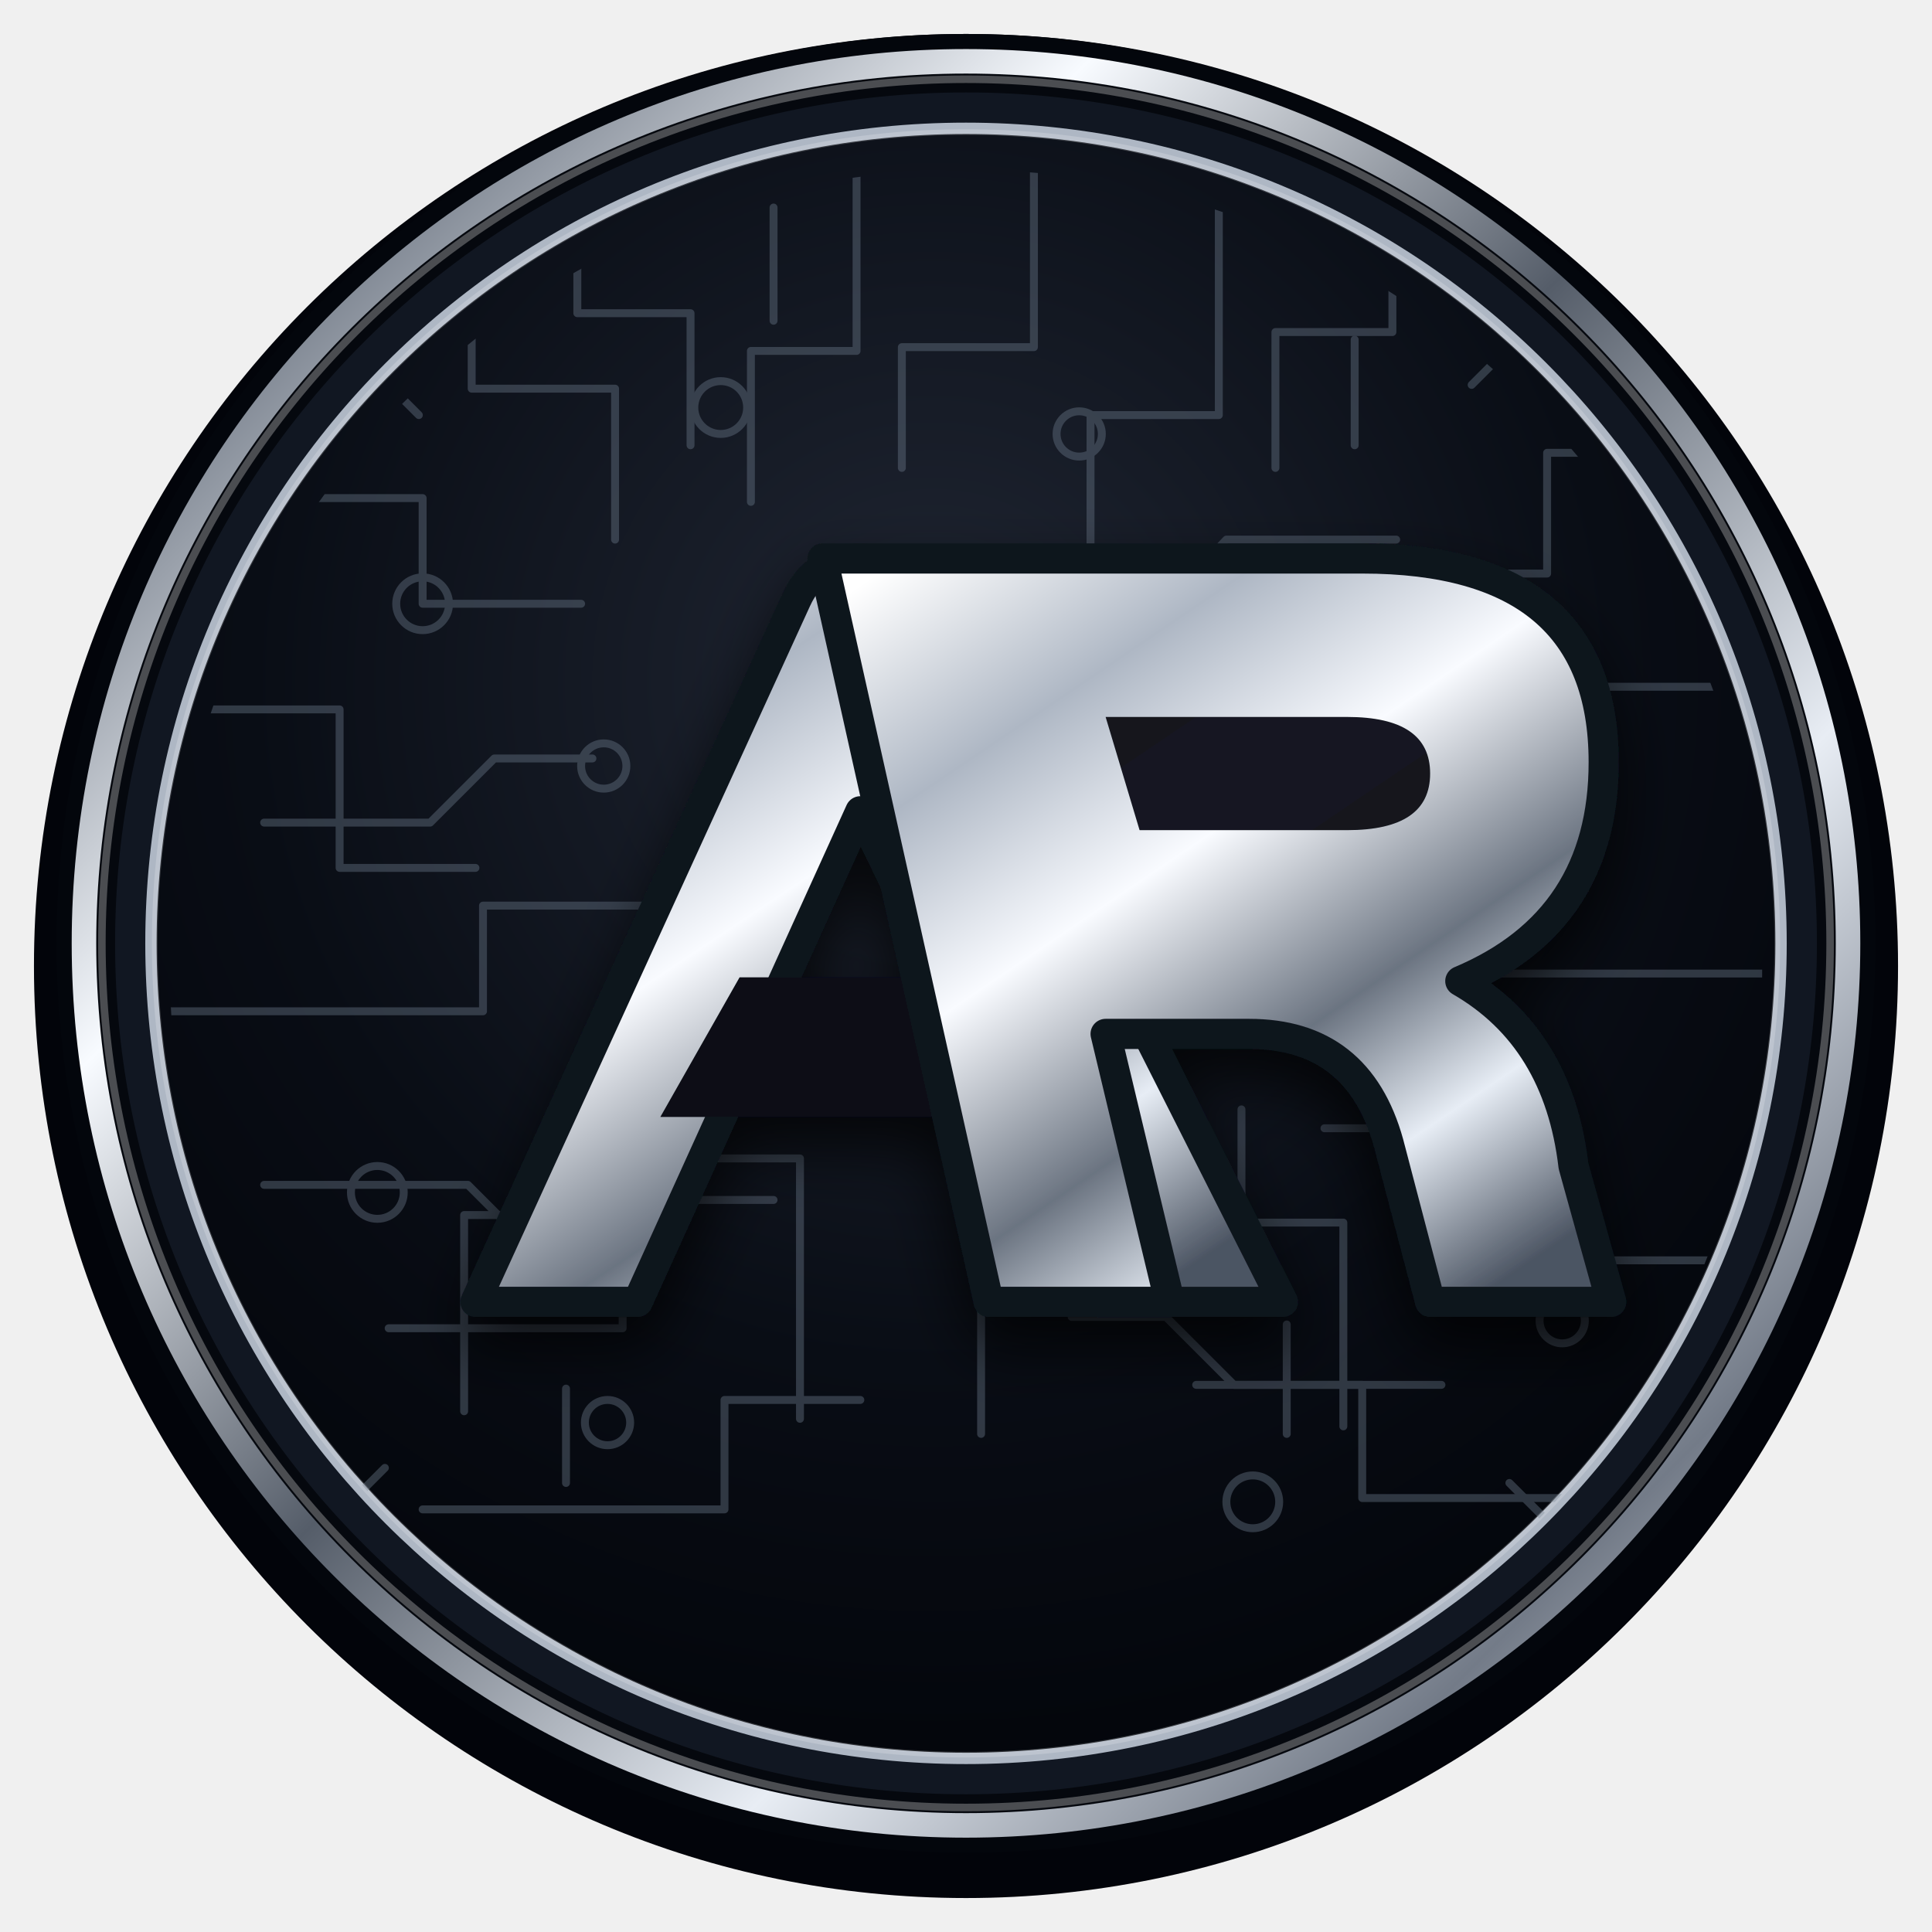
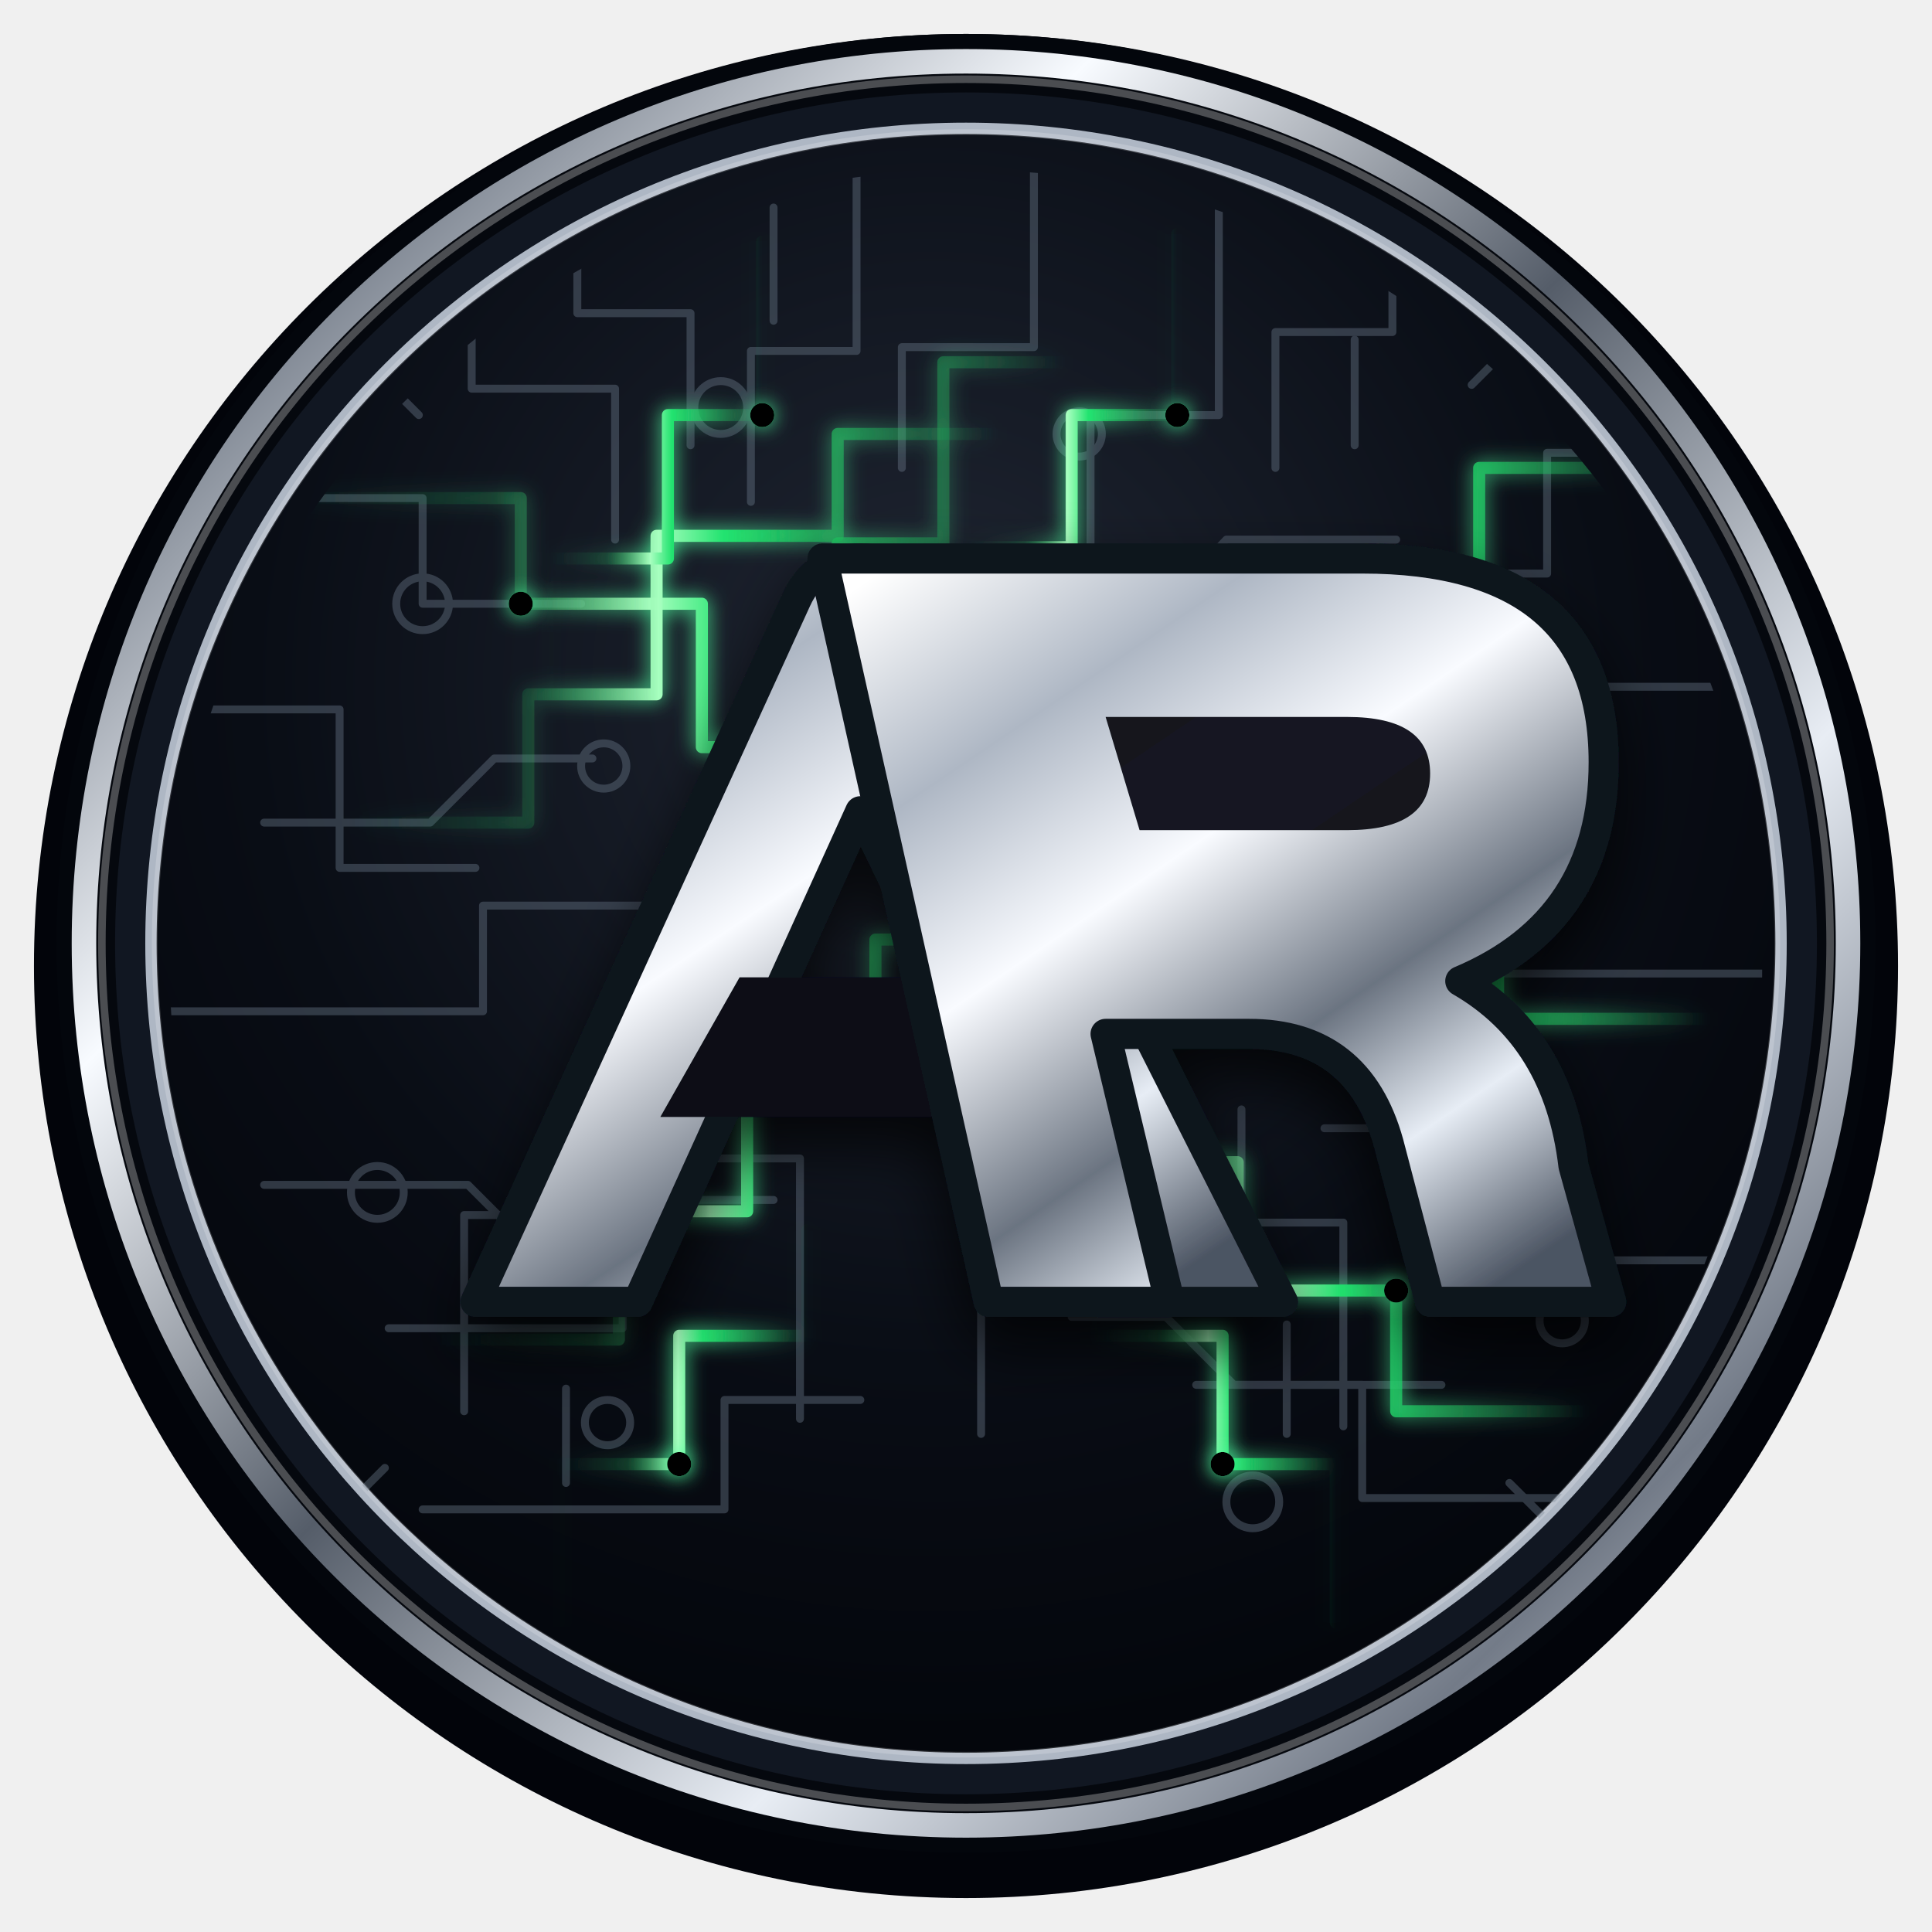
<svg xmlns="http://www.w3.org/2000/svg" viewBox="0 0 512 512" role="img" aria-labelledby="title desc">
  <defs>
    <radialGradient id="core" cx="48%" cy="34%" r="72%">
      <stop stop-color="#202633" />
      <stop offset=".58" stop-color="#090d15" />
      <stop offset="1" stop-color="#020409" />
    </radialGradient>
    <linearGradient id="rim" x1="0" y1="0" x2="1" y2="1">
      <stop stop-color="#fff" />
      <stop offset=".14" stop-color="#7c8490" />
      <stop offset=".29" stop-color="#f8fbff" />
      <stop offset=".48" stop-color="#555d69" />
      <stop offset=".68" stop-color="#e8edf4" />
      <stop offset=".84" stop-color="#737b88" />
      <stop offset="1" stop-color="#f8fbff" />
    </linearGradient>
    <linearGradient id="letter" x1=".1" y1="0" x2=".82" y2="1">
      <stop stop-color="#fff" />
      <stop offset=".22" stop-color="#aeb7c4" />
      <stop offset=".43" stop-color="#f9fbff" />
      <stop offset=".66" stop-color="#6b7481" />
      <stop offset=".82" stop-color="#e7edf5" />
      <stop offset="1" stop-color="#4c5563" />
    </linearGradient>
    <linearGradient id="edge" x1="0" y1="0" x2="0" y2="1">
      <stop stop-color="#fff" />
      <stop offset=".45" stop-color="#67717e" />
      <stop offset="1" stop-color="#10151e" />
    </linearGradient>
    <clipPath id="disc">
      <circle cx="256" cy="256" r="211" />
    </clipPath>
+     <linearGradient id="ap-circuit-current" x1="0" y1="0" x2="1" y2="0">
+       <stop offset="0" stop-color="#064b2c" stop-opacity="0" />
+       <stop offset=".28" stop-color="#16a34a" stop-opacity=".2" />
+       <stop offset=".48" stop-color="#a7ffbf" />
+       <stop offset=".58" stop-color="#22e36f" />
+       <stop offset="1" stop-color="#16a34a" stop-opacity="0" />
+     </linearGradient>
+     <filter id="ap-circuit-glow" x="-80%" y="-80%" width="260%" height="260%">
+       <feGaussianBlur stdDeviation="2.6" result="greenBlur" />
+       <feColorMatrix in="greenBlur" type="matrix" values="0 0 0 0 0.08 0 0 0 0 1 0 0 0 0 0.36 0 0 0 .9 0" result="greenGlow" />
+       <feMerge>
+         <feMergeNode in="greenGlow" />
+         <feMergeNode in="SourceGraphic" />
+       </feMerge>
+     </filter>
    <filter id="shadow" x="-30%" y="-30%" width="160%" height="170%">
      <feGaussianBlur in="SourceAlpha" stdDeviation="8" />
      <feOffset dy="8" />
      <feComponentTransfer>
        <feFuncA type="linear" slope=".75" />
      </feComponentTransfer>
      <feMerge>
        <feMergeNode />
        <feMergeNode in="SourceGraphic" />
      </feMerge>
    </filter>
  </defs>
  <circle cx="256" cy="256" r="247" fill="#02040a" />
  <circle cx="256" cy="250" r="240" fill="url(#rim)" />
  <circle cx="256" cy="250" r="228" fill="#111722" stroke="#05080e" stroke-width="5" />
  <circle cx="256" cy="250" r="216" fill="url(#core)" stroke="#aeb7c4" stroke-width="3" />
  <g clip-path="url(#disc)" fill="none" stroke="#697789" stroke-width="2.1" opacity=".42" stroke-linecap="round" stroke-linejoin="round">
    <path d="M42 132h70v28h42m-112 28h48v42h36m-84 38h86v-28h45m-70 112h62v-34h40m-93 82h80v-29h36M468 120h-58v32h-38m96 30h-64v34h-36m99 42h-75v-28h-30m104 104h-72v-35h-43m90 98h-80v-30h-44" />
    <path d="M125 35v68h38v40m-10-108v48h30v35m44-98v73h-28v40m75-106v65h-35v32m84-97v83h-34v37m80-117v58h-31v36m-215 250v-52h32v-34m57 88v-69h-27v-33m75 106v-71h28v-34m68 103v-54h-27v-30" />
    <circle cx="112" cy="160" r="7" />
    <circle cx="160" cy="203" r="6" />
    <circle cx="191" cy="108" r="7" />
    <circle cx="286" cy="115" r="6" />
    <circle cx="376" cy="158" r="7" />
    <circle cx="414" cy="230" r="6" />
    <circle cx="100" cy="316" r="7" />
    <circle cx="161" cy="377" r="6" />
    <circle cx="332" cy="398" r="7" />
    <circle cx="414" cy="350" r="6" />
    <path d="M70 218h44l17-17h26m-87 113h54l17 17h30m199-188h-45l-16 17h-31m104 207h-55l-18-18h-25M205 55v30m-55 308v-25m209-250v-28m-18 290v-29" />
    <path d="M92 91l19 19m-19 0 19-19M390 82l20 20m-20 0 20-20M82 389l20 20m-20 0 20-20M400 393l20 20m-20 0 20-20" />
  </g>
+   <g class="ap-circuit-current" clip-path="url(#disc)" fill="none" stroke="url(#ap-circuit-current)" stroke-width="3.2" stroke-linecap="round" stroke-linejoin="round" filter="url(#ap-circuit-glow)">
+     <path class="ap-trace trace-a" d="M72 132h66v28h48v38h36v-54h28v-48h32" />
+     <path class="ap-trace trace-b" d="M92 218h48v-34h34v-42h48v-27h42" />
+     <path class="ap-trace trace-c" d="M116 355h48v-34h34v-40h34v-32h34" />
+     <path class="ap-trace trace-d" d="M440 124h-48v35h-36v42h-40v31h-28" />
+     <path class="ap-trace trace-e" d="M452 270h-55v-34h-36v-38h-34v-30h-32" />
+     <path class="ap-trace trace-f" d="M420 374h-50v-32h-42v-34h-34v-28h-28" />
+     <path class="ap-trace trace-g" d="M202 64v46h-25v38h-32v36" />
+     <path class="ap-trace trace-h" d="M312 62v48h-28v35h-28v40" />
+     <path class="ap-trace trace-i" d="M148 430v-42h32v-34h34v-28" />
+     <path class="ap-trace trace-j" d="M354 430v-42h-30v-34h-35v-28" />
+   </g>
+   <g class="ap-circuit-nodes" clip-path="url(#disc)" filter="url(#ap-circuit-glow)">
+     <circle cx="138" cy="160" r="3.2" />
+     <circle cx="224" cy="196" r="3.2" />
+     <circle cx="318" cy="232" r="3.2" />
+     <circle cx="392" cy="159" r="3.2" />
+     <circle cx="164" cy="321" r="3.2" />
+     <circle cx="370" cy="342" r="3.2" />
+     <circle cx="202" cy="110" r="3.2" />
+     <circle cx="312" cy="110" r="3.2" />
+     <circle cx="180" cy="388" r="3.2" />
+     <circle cx="324" cy="388" r="3.2" />
+   </g>
  <circle cx="256" cy="250" r="215" fill="none" stroke="#fff" stroke-opacity=".18" stroke-width="1.5" />
  <g filter="url(#shadow)" stroke-linejoin="round">
    <path d="M126 345 211 159q5-11 17-11t18 11l94 186h-49l-63-130-59 130z" fill="url(#letter)" stroke="#10151e" stroke-width="8" />
    <path d="M175 296h102l-23-37h-58z" fill="#090d14" />
    <path d="M286 148h75q64 0 64 54 0 42-38 58 26 15 30 49l10 36h-48l-11-42q-8-29-37-29h-38l17 71h-48l-44-197z" fill="url(#letter)" stroke="#10151e" stroke-width="8" />
    <path d="M293 190h64q22 0 22 15t-22 15h-55z" fill="#0a0e16" opacity=".95" />
  </g>
  <circle cx="256" cy="250" r="229" fill="none" stroke="#fff" stroke-opacity=".28" stroke-width="2" />
  <circle cx="256" cy="250" r="239" fill="none" stroke="#03060c" stroke-width="4" />
</svg>
